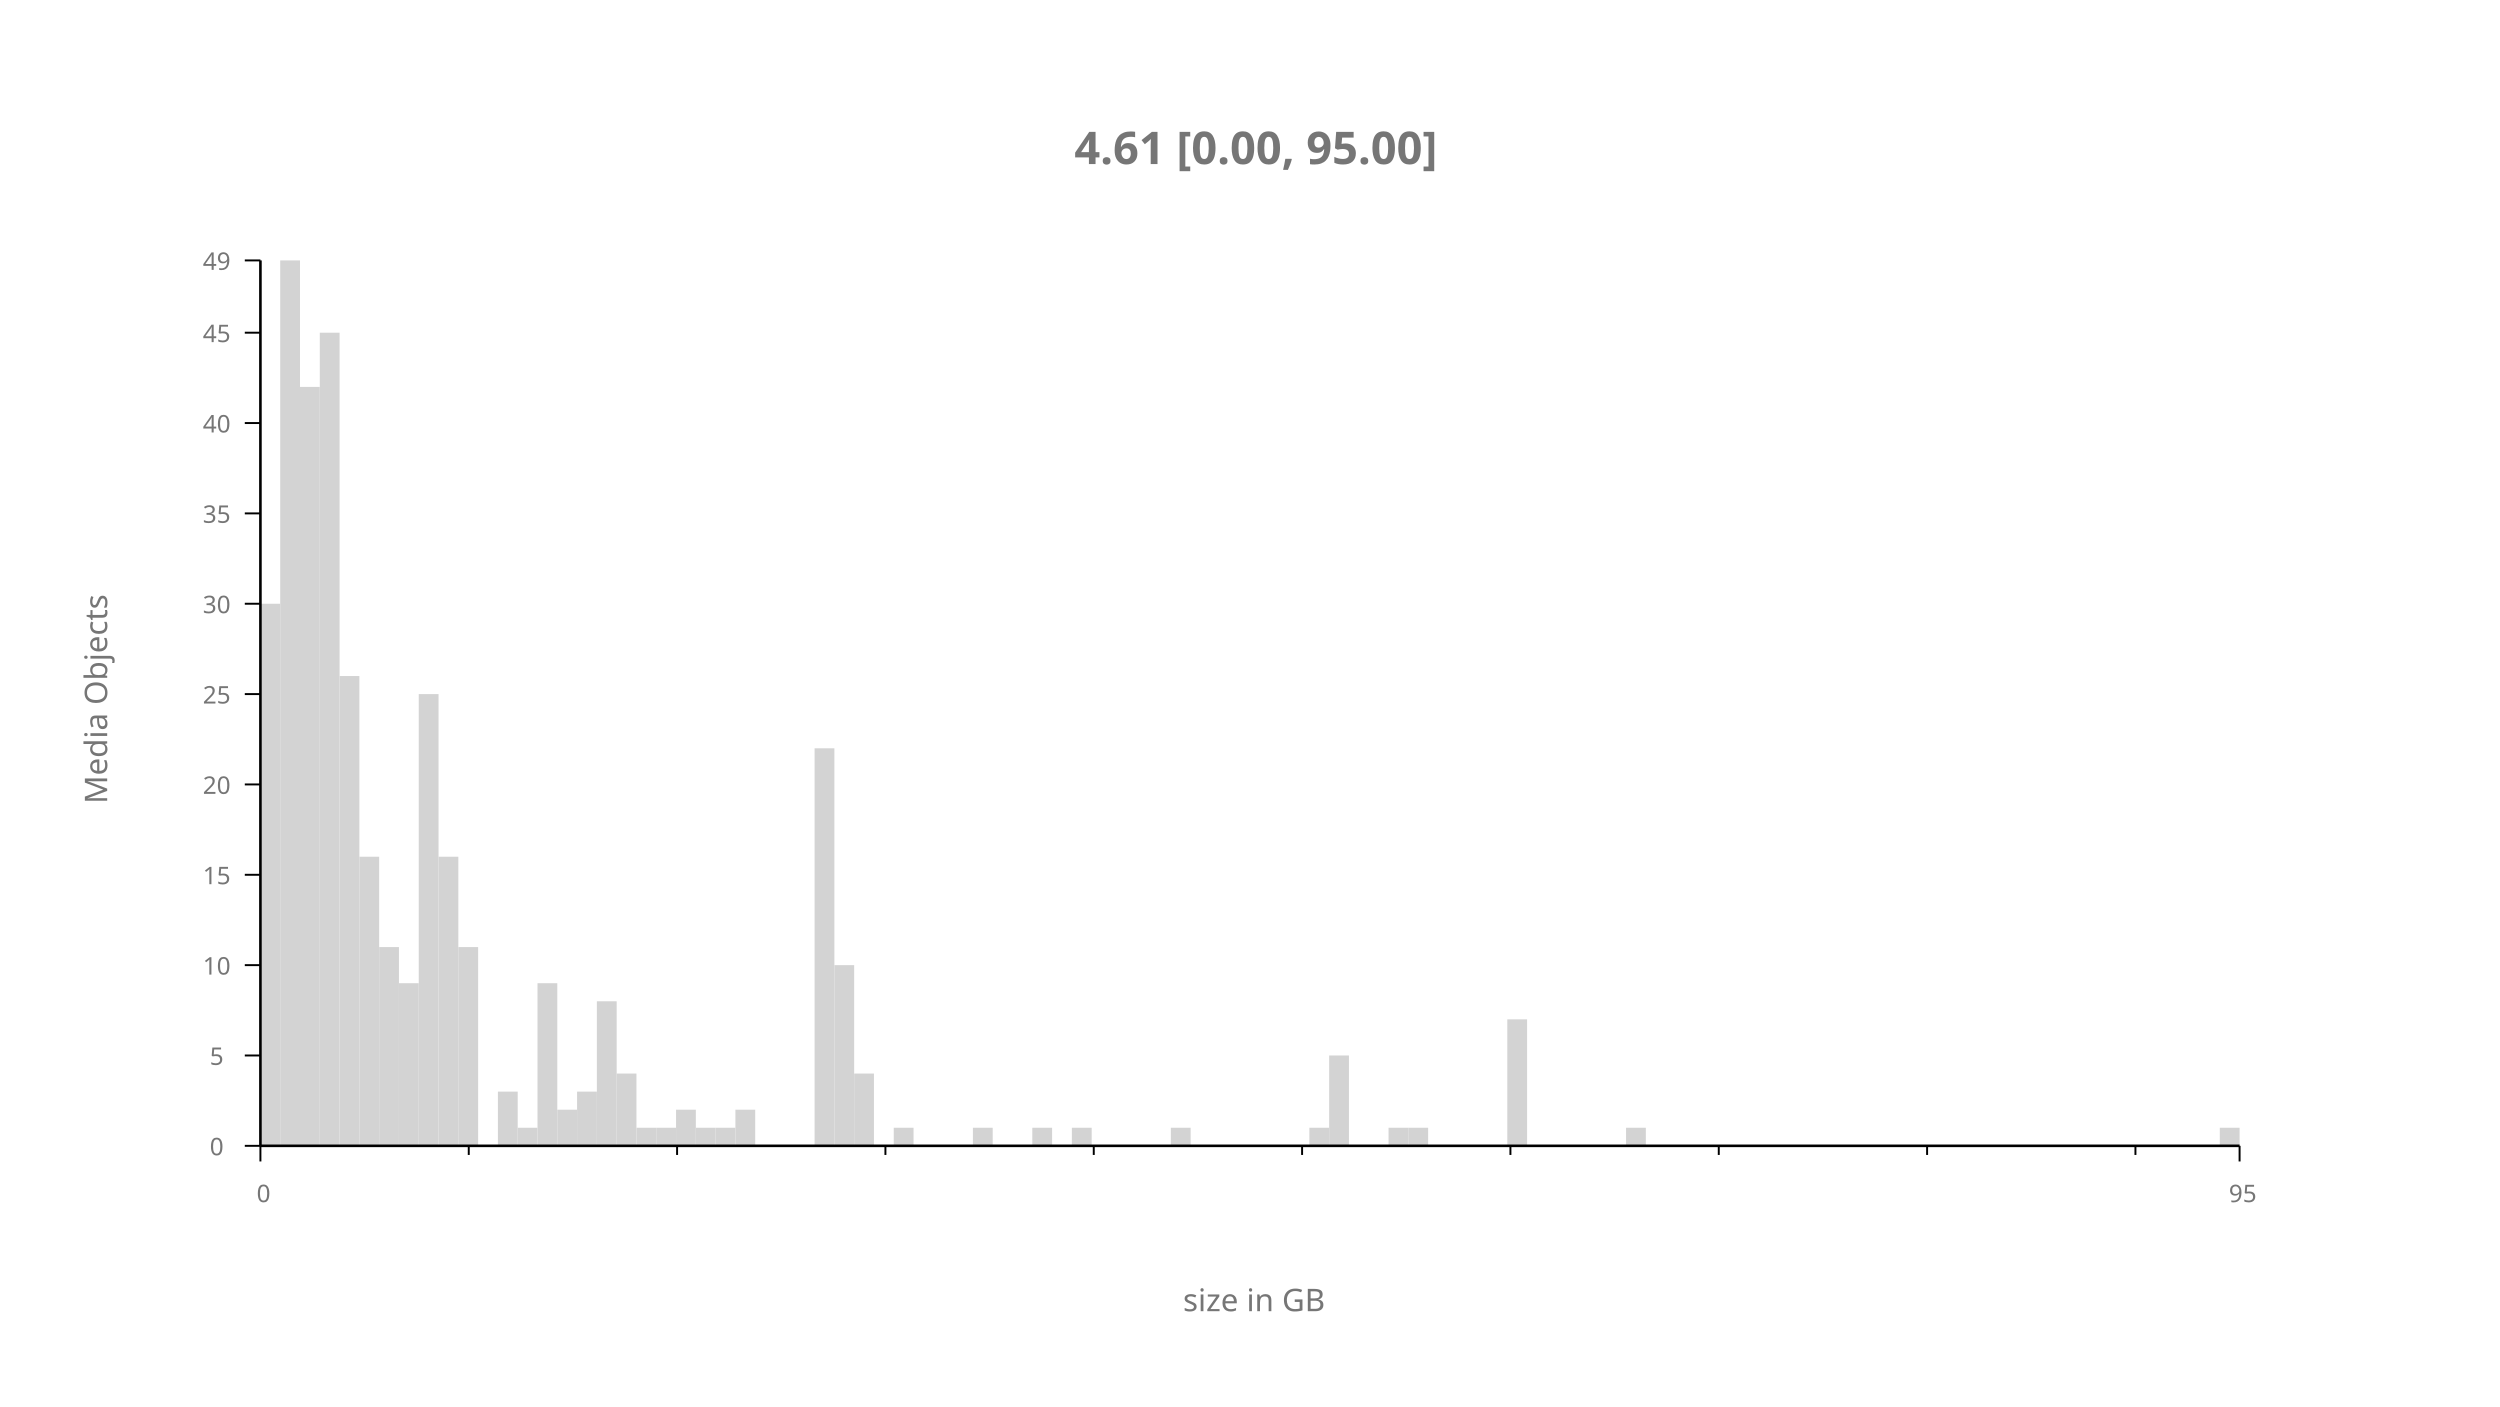
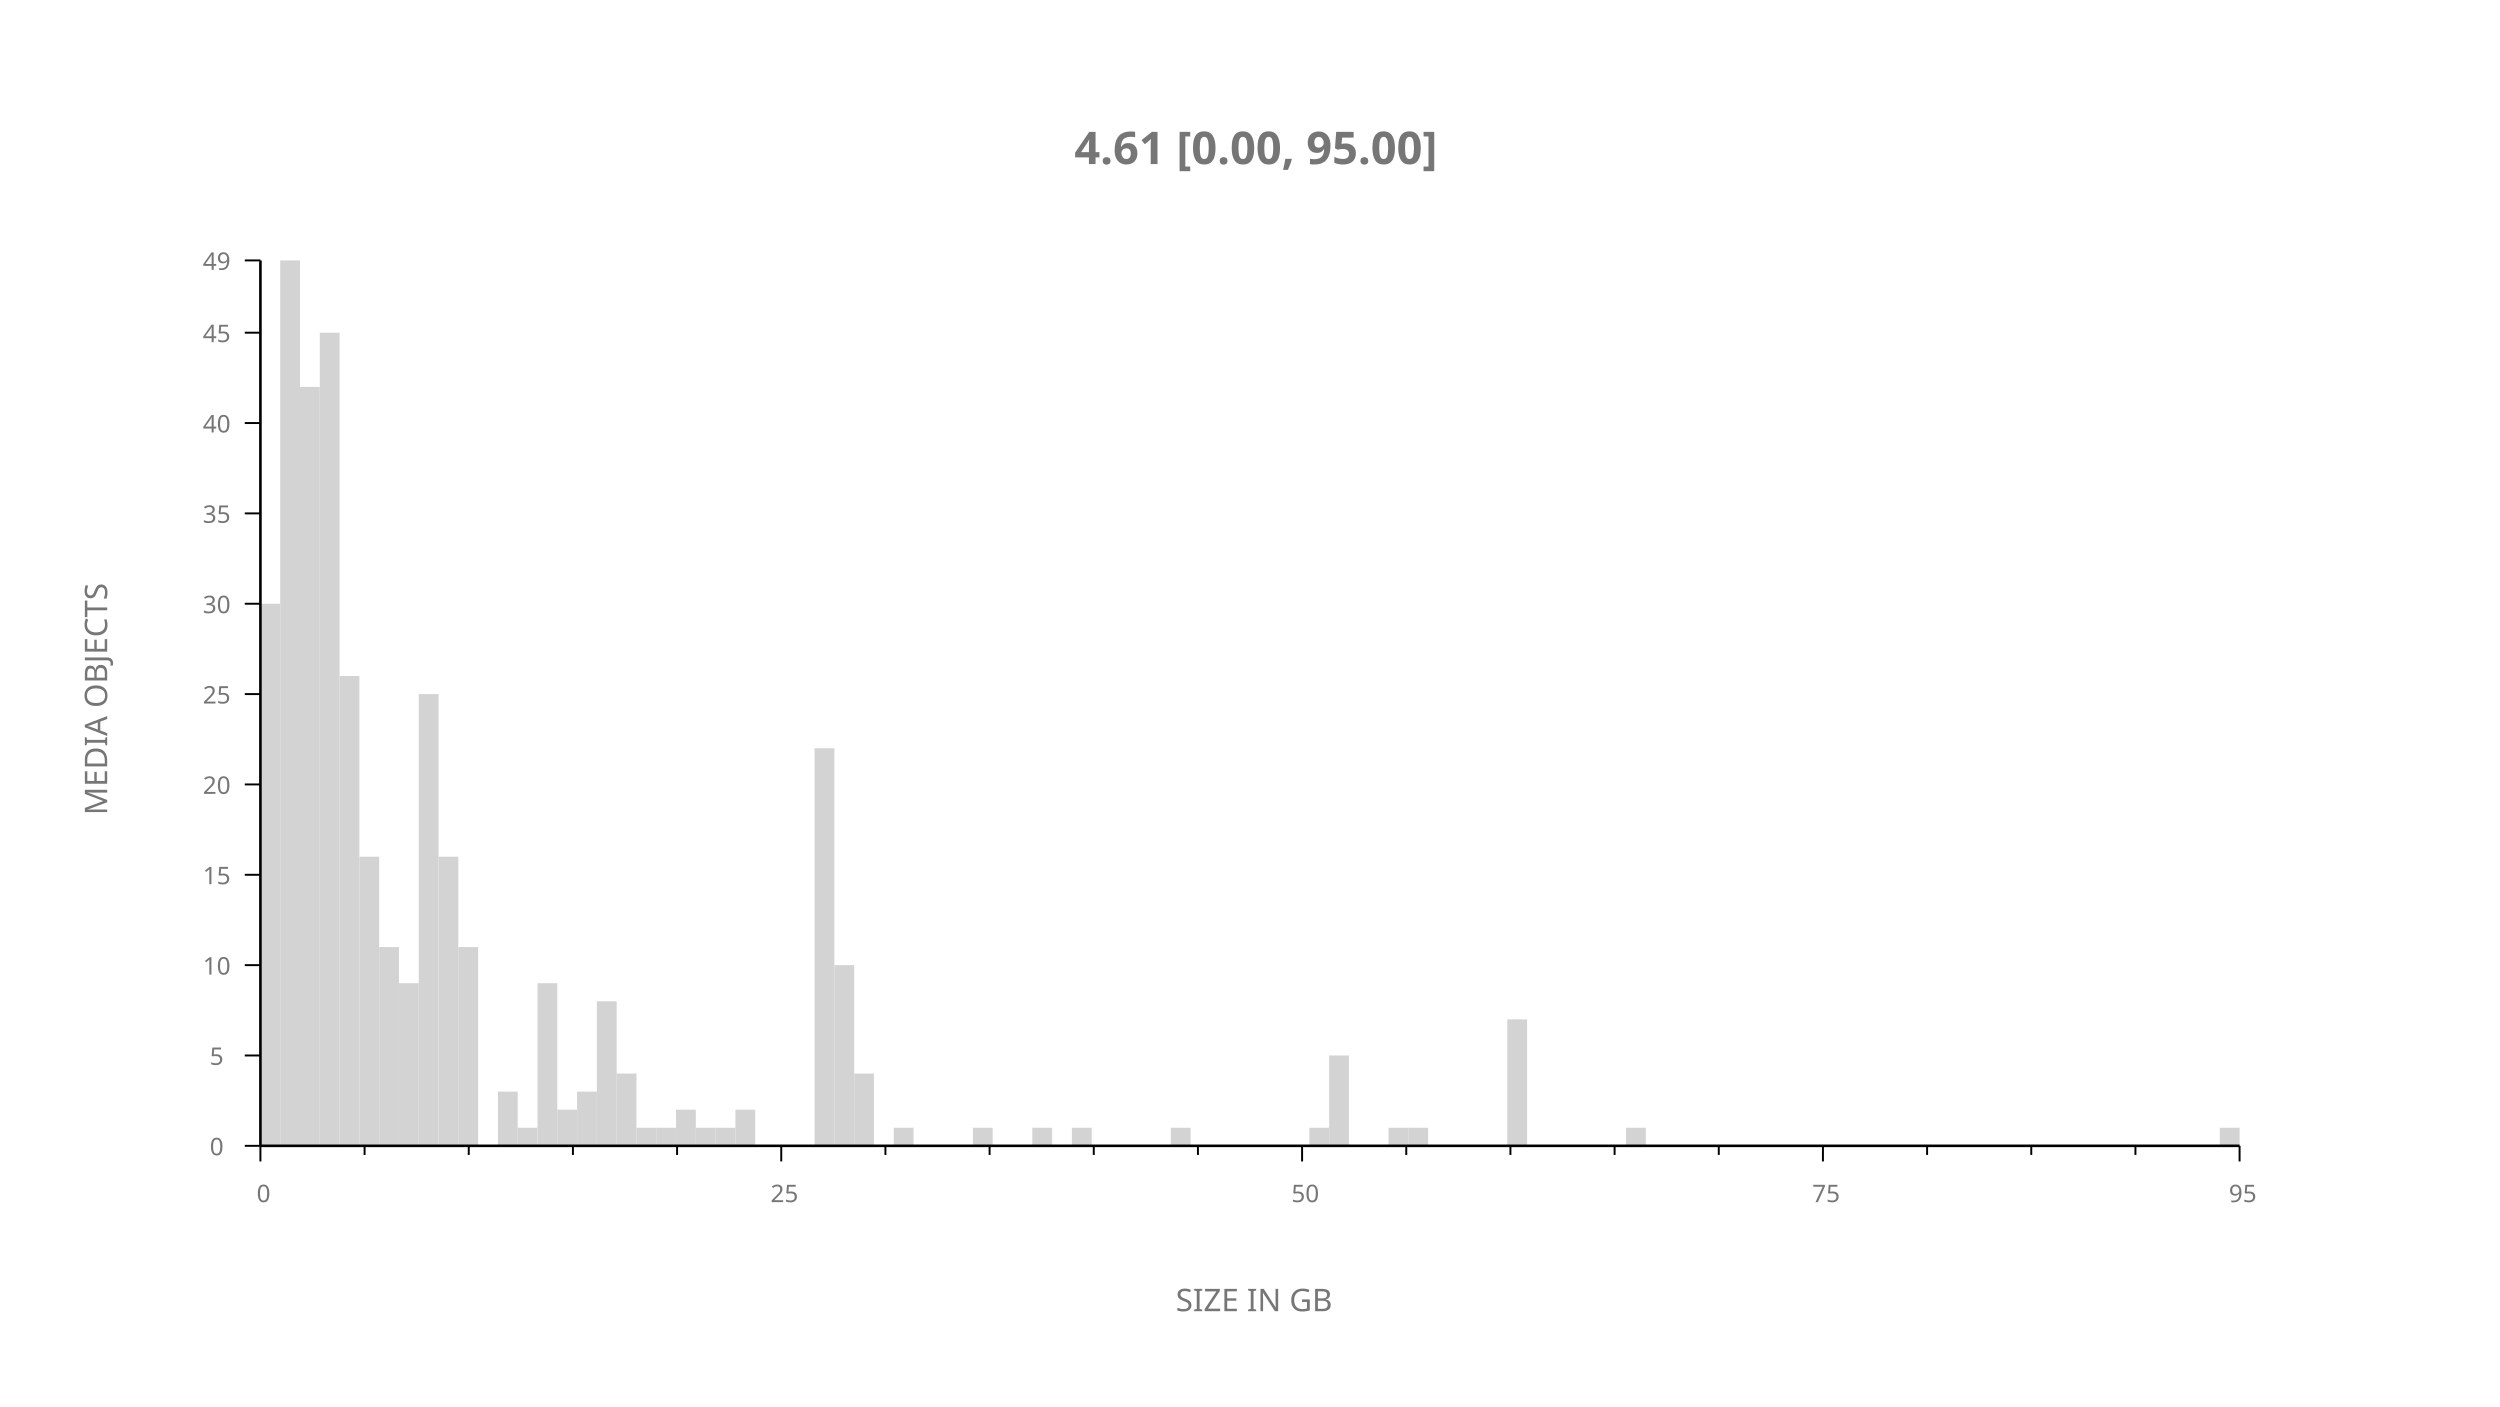
<svg xmlns="http://www.w3.org/2000/svg" xml:space="preserve" id="kingdom-of-the-planet-of-the-apes-cumulative-detail-btiha-itemized-by-bytes" x="0px" y="0px" width="1920px" height="1080px" viewBox="0 0 1920 1080" enable-background="new 0 0 1920 1080" role="img">
  <text x="960" y="126" font-family="Atkinson Hyperlegible" font-size="26pt" text-anchor="middle" text-align="center" font-weight="600" font-style="normal" style="fill:rgb(118,118,118); fill-opacity:1; stroke:rgb(118,118,118); stroke-opacity:0; stroke-width:0.5"> 4.61 [0.00, 95.00]</text>
  <g id="histogram-bars">
    <rect x="200" y="463.673" width="15.2" height="416.327" style="fill:rgb(211,211,211); fill-opacity:1; stroke:rgb(211,211,211); stroke-opacity:0; stroke-width:0" />
    <rect x="215.2" y="200" width="15.2" height="680" style="fill:rgb(211,211,211); fill-opacity:1; stroke:rgb(211,211,211); stroke-opacity:0; stroke-width:0" />
    <rect x="230.4" y="297.143" width="15.2" height="582.857" style="fill:rgb(211,211,211); fill-opacity:1; stroke:rgb(211,211,211); stroke-opacity:0; stroke-width:0" />
    <rect x="245.6" y="255.51" width="15.2" height="624.49" style="fill:rgb(211,211,211); fill-opacity:1; stroke:rgb(211,211,211); stroke-opacity:0; stroke-width:0" />
    <rect x="260.8" y="519.184" width="15.2" height="360.816" style="fill:rgb(211,211,211); fill-opacity:1; stroke:rgb(211,211,211); stroke-opacity:0; stroke-width:0" />
    <rect x="276" y="657.959" width="15.2" height="222.041" style="fill:rgb(211,211,211); fill-opacity:1; stroke:rgb(211,211,211); stroke-opacity:0; stroke-width:0" />
    <rect x="291.2" y="727.347" width="15.2" height="152.653" style="fill:rgb(211,211,211); fill-opacity:1; stroke:rgb(211,211,211); stroke-opacity:0; stroke-width:0" />
    <rect x="306.4" y="755.102" width="15.2" height="124.898" style="fill:rgb(211,211,211); fill-opacity:1; stroke:rgb(211,211,211); stroke-opacity:0; stroke-width:0" />
    <rect x="321.6" y="533.061" width="15.2" height="346.939" style="fill:rgb(211,211,211); fill-opacity:1; stroke:rgb(211,211,211); stroke-opacity:0; stroke-width:0" />
    <rect x="336.8" y="657.959" width="15.2" height="222.041" style="fill:rgb(211,211,211); fill-opacity:1; stroke:rgb(211,211,211); stroke-opacity:0; stroke-width:0" />
    <rect x="352" y="727.347" width="15.2" height="152.653" style="fill:rgb(211,211,211); fill-opacity:1; stroke:rgb(211,211,211); stroke-opacity:0; stroke-width:0" />
    <rect x="382.4" y="838.367" width="15.2" height="41.633" style="fill:rgb(211,211,211); fill-opacity:1; stroke:rgb(211,211,211); stroke-opacity:0; stroke-width:0" />
    <rect x="397.6" y="866.122" width="15.2" height="13.878" style="fill:rgb(211,211,211); fill-opacity:1; stroke:rgb(211,211,211); stroke-opacity:0; stroke-width:0" />
    <rect x="412.8" y="755.102" width="15.2" height="124.898" style="fill:rgb(211,211,211); fill-opacity:1; stroke:rgb(211,211,211); stroke-opacity:0; stroke-width:0" />
    <rect x="428" y="852.245" width="15.2" height="27.755" style="fill:rgb(211,211,211); fill-opacity:1; stroke:rgb(211,211,211); stroke-opacity:0; stroke-width:0" />
    <rect x="443.2" y="838.367" width="15.2" height="41.633" style="fill:rgb(211,211,211); fill-opacity:1; stroke:rgb(211,211,211); stroke-opacity:0; stroke-width:0" />
    <rect x="458.4" y="768.98" width="15.2" height="111.02" style="fill:rgb(211,211,211); fill-opacity:1; stroke:rgb(211,211,211); stroke-opacity:0; stroke-width:0" />
    <rect x="473.6" y="824.49" width="15.2" height="55.51" style="fill:rgb(211,211,211); fill-opacity:1; stroke:rgb(211,211,211); stroke-opacity:0; stroke-width:0" />
    <rect x="488.8" y="866.122" width="15.2" height="13.878" style="fill:rgb(211,211,211); fill-opacity:1; stroke:rgb(211,211,211); stroke-opacity:0; stroke-width:0" />
    <rect x="504" y="866.122" width="15.2" height="13.878" style="fill:rgb(211,211,211); fill-opacity:1; stroke:rgb(211,211,211); stroke-opacity:0; stroke-width:0" />
    <rect x="519.2" y="852.245" width="15.2" height="27.755" style="fill:rgb(211,211,211); fill-opacity:1; stroke:rgb(211,211,211); stroke-opacity:0; stroke-width:0" />
    <rect x="534.4" y="866.122" width="15.2" height="13.878" style="fill:rgb(211,211,211); fill-opacity:1; stroke:rgb(211,211,211); stroke-opacity:0; stroke-width:0" />
    <rect x="549.6" y="866.122" width="15.2" height="13.878" style="fill:rgb(211,211,211); fill-opacity:1; stroke:rgb(211,211,211); stroke-opacity:0; stroke-width:0" />
    <rect x="564.8" y="852.245" width="15.2" height="27.755" style="fill:rgb(211,211,211); fill-opacity:1; stroke:rgb(211,211,211); stroke-opacity:0; stroke-width:0" />
    <rect x="625.6" y="574.694" width="15.2" height="305.306" style="fill:rgb(211,211,211); fill-opacity:1; stroke:rgb(211,211,211); stroke-opacity:0; stroke-width:0" />
    <rect x="640.8" y="741.224" width="15.2" height="138.776" style="fill:rgb(211,211,211); fill-opacity:1; stroke:rgb(211,211,211); stroke-opacity:0; stroke-width:0" />
    <rect x="656" y="824.49" width="15.2" height="55.51" style="fill:rgb(211,211,211); fill-opacity:1; stroke:rgb(211,211,211); stroke-opacity:0; stroke-width:0" />
    <rect x="686.4" y="866.122" width="15.2" height="13.878" style="fill:rgb(211,211,211); fill-opacity:1; stroke:rgb(211,211,211); stroke-opacity:0; stroke-width:0" />
    <rect x="747.2" y="866.122" width="15.2" height="13.878" style="fill:rgb(211,211,211); fill-opacity:1; stroke:rgb(211,211,211); stroke-opacity:0; stroke-width:0" />
    <rect x="792.8" y="866.122" width="15.2" height="13.878" style="fill:rgb(211,211,211); fill-opacity:1; stroke:rgb(211,211,211); stroke-opacity:0; stroke-width:0" />
    <rect x="823.2" y="866.122" width="15.2" height="13.878" style="fill:rgb(211,211,211); fill-opacity:1; stroke:rgb(211,211,211); stroke-opacity:0; stroke-width:0" />
    <rect x="899.2" y="866.122" width="15.2" height="13.878" style="fill:rgb(211,211,211); fill-opacity:1; stroke:rgb(211,211,211); stroke-opacity:0; stroke-width:0" />
    <rect x="1005.6" y="866.122" width="15.2" height="13.878" style="fill:rgb(211,211,211); fill-opacity:1; stroke:rgb(211,211,211); stroke-opacity:0; stroke-width:0" />
    <rect x="1020.8" y="810.612" width="15.2" height="69.388" style="fill:rgb(211,211,211); fill-opacity:1; stroke:rgb(211,211,211); stroke-opacity:0; stroke-width:0" />
    <rect x="1066.4" y="866.122" width="15.2" height="13.878" style="fill:rgb(211,211,211); fill-opacity:1; stroke:rgb(211,211,211); stroke-opacity:0; stroke-width:0" />
    <rect x="1081.6" y="866.122" width="15.2" height="13.878" style="fill:rgb(211,211,211); fill-opacity:1; stroke:rgb(211,211,211); stroke-opacity:0; stroke-width:0" />
    <rect x="1157.6" y="782.857" width="15.2" height="97.143" style="fill:rgb(211,211,211); fill-opacity:1; stroke:rgb(211,211,211); stroke-opacity:0; stroke-width:0" />
    <rect x="1248.8" y="866.122" width="15.2" height="13.878" style="fill:rgb(211,211,211); fill-opacity:1; stroke:rgb(211,211,211); stroke-opacity:0; stroke-width:0" />
    <rect x="1704.8" y="866.122" width="15.2" height="13.878" style="fill:rgb(211,211,211); fill-opacity:1; stroke:rgb(211,211,211); stroke-opacity:0; stroke-width:0" />
  </g>
  <g id="axes-lines">
    <line x1="200" y1="880" x2="1720" y2="880" style="fill:rgb(0,0,0); fill-opacity:0; stroke:rgb(0,0,0); stroke-opacity:1; stroke-width:2" />
    <line x1="200" y1="880" x2="200" y2="200" style="fill:rgb(0,0,0); fill-opacity:0; stroke:rgb(0,0,0); stroke-opacity:1; stroke-width:2" />
-     <text x="960" y="1007" font-family="Atkinson Hyperlegible" font-size="18pt" text-anchor="middle" text-align="center" font-weight="500" font-style="normal" style="fill:rgb(118,118,118); fill-opacity:1; stroke:rgb(118,118,118); stroke-opacity:0; stroke-width:0.5"> size in GB</text>
-     <text x="73" y="540" font-family="Atkinson Hyperlegible" font-size="18pt" text-anchor="middle" text-align="center" dominant-baseline="central" font-weight="500" font-style="normal" style="fill:rgb(118,118,118); fill-opacity:1; stroke:rgb(118,118,118); stroke-opacity:0; stroke-width:0.5" transform="rotate(-90,73,540)"> Media Objects</text>
+     <text x="960" y="1007" font-family="Atkinson Hyperlegible" font-size="18pt" text-anchor="middle" text-align="center" font-weight="500" font-style="normal" style="fill:rgb(118,118,118); fill-opacity:1; stroke:rgb(118,118,118); stroke-opacity:0; stroke-width:0.5"> SIZE IN GB</text>
+     <text x="73" y="540" font-family="Atkinson Hyperlegible" font-size="18pt" text-anchor="middle" text-align="center" dominant-baseline="central" font-weight="500" font-style="normal" style="fill:rgb(118,118,118); fill-opacity:1; stroke:rgb(118,118,118); stroke-opacity:0; stroke-width:0.5" transform="rotate(-90,73,540)"> MEDIA OBJECTS</text>
  </g>
  <g id="tic-x-minor">
+     <line x1="280" y1="880" x2="280" y2="887" style="fill:rgb(0,0,0); fill-opacity:0; stroke:rgb(0,0,0); stroke-opacity:1; stroke-width:1.5" />
    <line x1="360.001" y1="880" x2="360.001" y2="887" style="fill:rgb(0,0,0); fill-opacity:0; stroke:rgb(0,0,0); stroke-opacity:1; stroke-width:1.5" />
+     <line x1="440.002" y1="880" x2="440.002" y2="887" style="fill:rgb(0,0,0); fill-opacity:0; stroke:rgb(0,0,0); stroke-opacity:1; stroke-width:1.5" />
    <line x1="520.003" y1="880" x2="520.003" y2="887" style="fill:rgb(0,0,0); fill-opacity:0; stroke:rgb(0,0,0); stroke-opacity:1; stroke-width:1.5" />
    <line x1="680.005" y1="880" x2="680.005" y2="887" style="fill:rgb(0,0,0); fill-opacity:0; stroke:rgb(0,0,0); stroke-opacity:1; stroke-width:1.5" />
+     <line x1="760.006" y1="880" x2="760.006" y2="887" style="fill:rgb(0,0,0); fill-opacity:0; stroke:rgb(0,0,0); stroke-opacity:1; stroke-width:1.5" />
    <line x1="840.007" y1="880" x2="840.007" y2="887" style="fill:rgb(0,0,0); fill-opacity:0; stroke:rgb(0,0,0); stroke-opacity:1; stroke-width:1.5" />
-     <line x1="1000.009" y1="880" x2="1000.009" y2="887" style="fill:rgb(0,0,0); fill-opacity:0; stroke:rgb(0,0,0); stroke-opacity:1; stroke-width:1.5" />
+     <line x1="920.008" y1="880" x2="920.008" y2="887" style="fill:rgb(0,0,0); fill-opacity:0; stroke:rgb(0,0,0); stroke-opacity:1; stroke-width:1.5" />
+     <line x1="1080.01" y1="880" x2="1080.01" y2="887" style="fill:rgb(0,0,0); fill-opacity:0; stroke:rgb(0,0,0); stroke-opacity:1; stroke-width:1.5" />
    <line x1="1160.011" y1="880" x2="1160.011" y2="887" style="fill:rgb(0,0,0); fill-opacity:0; stroke:rgb(0,0,0); stroke-opacity:1; stroke-width:1.5" />
+     <line x1="1240.012" y1="880" x2="1240.012" y2="887" style="fill:rgb(0,0,0); fill-opacity:0; stroke:rgb(0,0,0); stroke-opacity:1; stroke-width:1.5" />
    <line x1="1320.013" y1="880" x2="1320.013" y2="887" style="fill:rgb(0,0,0); fill-opacity:0; stroke:rgb(0,0,0); stroke-opacity:1; stroke-width:1.5" />
    <line x1="1480.015" y1="880" x2="1480.015" y2="887" style="fill:rgb(0,0,0); fill-opacity:0; stroke:rgb(0,0,0); stroke-opacity:1; stroke-width:1.5" />
+     <line x1="1560.016" y1="880" x2="1560.016" y2="887" style="fill:rgb(0,0,0); fill-opacity:0; stroke:rgb(0,0,0); stroke-opacity:1; stroke-width:1.5" />
    <line x1="1640.017" y1="880" x2="1640.017" y2="887" style="fill:rgb(0,0,0); fill-opacity:0; stroke:rgb(0,0,0); stroke-opacity:1; stroke-width:1.5" />
  </g>
  <g id="tic-x-labels">
    <line x1="200" y1="880" x2="200" y2="892" style="fill:rgb(0,0,0); fill-opacity:0; stroke:rgb(0,0,0); stroke-opacity:1; stroke-width:1.5" />
    <text x="200" y="916" font-family="Atkinson Hyperlegible" font-size="14pt" text-anchor="middle" text-align="center" dominant-baseline="central" font-weight="400" font-style="normal" style="fill:rgb(118,118,118); fill-opacity:1; stroke:rgb(118,118,118); stroke-opacity:0; stroke-width:0.5"> 0</text>
+     <line x1="600.004" y1="880" x2="600.004" y2="892" style="fill:rgb(0,0,0); fill-opacity:0; stroke:rgb(0,0,0); stroke-opacity:1; stroke-width:1.5" />
+     <text x="600.004" y="916" font-family="Atkinson Hyperlegible" font-size="14pt" text-anchor="middle" text-align="center" dominant-baseline="central" font-weight="400" font-style="normal" style="fill:rgb(118,118,118); fill-opacity:1; stroke:rgb(118,118,118); stroke-opacity:0; stroke-width:0.5"> 25</text>
+     <line x1="1000.009" y1="880" x2="1000.009" y2="892" style="fill:rgb(0,0,0); fill-opacity:0; stroke:rgb(0,0,0); stroke-opacity:1; stroke-width:1.5" />
+     <text x="1000.009" y="916" font-family="Atkinson Hyperlegible" font-size="14pt" text-anchor="middle" text-align="center" dominant-baseline="central" font-weight="400" font-style="normal" style="fill:rgb(118,118,118); fill-opacity:1; stroke:rgb(118,118,118); stroke-opacity:0; stroke-width:0.5"> 50</text>
+     <line x1="1400.014" y1="880" x2="1400.014" y2="892" style="fill:rgb(0,0,0); fill-opacity:0; stroke:rgb(0,0,0); stroke-opacity:1; stroke-width:1.5" />
+     <text x="1400.014" y="916" font-family="Atkinson Hyperlegible" font-size="14pt" text-anchor="middle" text-align="center" dominant-baseline="central" font-weight="400" font-style="normal" style="fill:rgb(118,118,118); fill-opacity:1; stroke:rgb(118,118,118); stroke-opacity:0; stroke-width:0.5"> 75</text>
    <line x1="1720" y1="880" x2="1720" y2="892" style="fill:rgb(0,0,0); fill-opacity:0; stroke:rgb(0,0,0); stroke-opacity:1; stroke-width:1.5" />
    <text x="1720" y="916" font-family="Atkinson Hyperlegible" font-size="14pt" text-anchor="middle" text-align="center" dominant-baseline="central" font-weight="400" font-style="normal" style="fill:rgb(118,118,118); fill-opacity:1; stroke:rgb(118,118,118); stroke-opacity:0; stroke-width:0.5"> 95</text>
  </g>
  <g id="tic-y-labels">
    <line x1="188" y1="880" x2="200" y2="880" style="fill:rgb(0,0,0); fill-opacity:0; stroke:rgb(0,0,0); stroke-opacity:1; stroke-width:1.5" />
    <text x="164" y="880" font-family="Atkinson Hyperlegible" font-size="14pt" text-anchor="middle" text-align="center" dominant-baseline="central" font-weight="400" font-style="normal" style="fill:rgb(118,118,118); fill-opacity:1; stroke:rgb(118,118,118); stroke-opacity:0; stroke-width:0.5"> 0</text>
    <line x1="188" y1="810.612" x2="200" y2="810.612" style="fill:rgb(0,0,0); fill-opacity:0; stroke:rgb(0,0,0); stroke-opacity:1; stroke-width:1.5" />
    <text x="164" y="810.612" font-family="Atkinson Hyperlegible" font-size="14pt" text-anchor="middle" text-align="center" dominant-baseline="central" font-weight="400" font-style="normal" style="fill:rgb(118,118,118); fill-opacity:1; stroke:rgb(118,118,118); stroke-opacity:0; stroke-width:0.5"> 5</text>
    <line x1="188" y1="741.224" x2="200" y2="741.224" style="fill:rgb(0,0,0); fill-opacity:0; stroke:rgb(0,0,0); stroke-opacity:1; stroke-width:1.5" />
    <text x="164" y="741.224" font-family="Atkinson Hyperlegible" font-size="14pt" text-anchor="middle" text-align="center" dominant-baseline="central" font-weight="400" font-style="normal" style="fill:rgb(118,118,118); fill-opacity:1; stroke:rgb(118,118,118); stroke-opacity:0; stroke-width:0.5"> 10</text>
    <line x1="188" y1="671.837" x2="200" y2="671.837" style="fill:rgb(0,0,0); fill-opacity:0; stroke:rgb(0,0,0); stroke-opacity:1; stroke-width:1.5" />
    <text x="164" y="671.837" font-family="Atkinson Hyperlegible" font-size="14pt" text-anchor="middle" text-align="center" dominant-baseline="central" font-weight="400" font-style="normal" style="fill:rgb(118,118,118); fill-opacity:1; stroke:rgb(118,118,118); stroke-opacity:0; stroke-width:0.5"> 15</text>
    <line x1="188" y1="602.449" x2="200" y2="602.449" style="fill:rgb(0,0,0); fill-opacity:0; stroke:rgb(0,0,0); stroke-opacity:1; stroke-width:1.5" />
    <text x="164" y="602.449" font-family="Atkinson Hyperlegible" font-size="14pt" text-anchor="middle" text-align="center" dominant-baseline="central" font-weight="400" font-style="normal" style="fill:rgb(118,118,118); fill-opacity:1; stroke:rgb(118,118,118); stroke-opacity:0; stroke-width:0.5"> 20</text>
    <line x1="188" y1="533.061" x2="200" y2="533.061" style="fill:rgb(0,0,0); fill-opacity:0; stroke:rgb(0,0,0); stroke-opacity:1; stroke-width:1.5" />
    <text x="164" y="533.061" font-family="Atkinson Hyperlegible" font-size="14pt" text-anchor="middle" text-align="center" dominant-baseline="central" font-weight="400" font-style="normal" style="fill:rgb(118,118,118); fill-opacity:1; stroke:rgb(118,118,118); stroke-opacity:0; stroke-width:0.5"> 25</text>
    <line x1="188" y1="463.673" x2="200" y2="463.673" style="fill:rgb(0,0,0); fill-opacity:0; stroke:rgb(0,0,0); stroke-opacity:1; stroke-width:1.5" />
    <text x="164" y="463.673" font-family="Atkinson Hyperlegible" font-size="14pt" text-anchor="middle" text-align="center" dominant-baseline="central" font-weight="400" font-style="normal" style="fill:rgb(118,118,118); fill-opacity:1; stroke:rgb(118,118,118); stroke-opacity:0; stroke-width:0.5"> 30</text>
    <line x1="188" y1="394.286" x2="200" y2="394.286" style="fill:rgb(0,0,0); fill-opacity:0; stroke:rgb(0,0,0); stroke-opacity:1; stroke-width:1.5" />
    <text x="164" y="394.286" font-family="Atkinson Hyperlegible" font-size="14pt" text-anchor="middle" text-align="center" dominant-baseline="central" font-weight="400" font-style="normal" style="fill:rgb(118,118,118); fill-opacity:1; stroke:rgb(118,118,118); stroke-opacity:0; stroke-width:0.5"> 35</text>
    <line x1="188" y1="324.898" x2="200" y2="324.898" style="fill:rgb(0,0,0); fill-opacity:0; stroke:rgb(0,0,0); stroke-opacity:1; stroke-width:1.5" />
    <text x="164" y="324.898" font-family="Atkinson Hyperlegible" font-size="14pt" text-anchor="middle" text-align="center" dominant-baseline="central" font-weight="400" font-style="normal" style="fill:rgb(118,118,118); fill-opacity:1; stroke:rgb(118,118,118); stroke-opacity:0; stroke-width:0.5"> 40</text>
    <line x1="188" y1="255.51" x2="200" y2="255.51" style="fill:rgb(0,0,0); fill-opacity:0; stroke:rgb(0,0,0); stroke-opacity:1; stroke-width:1.5" />
    <text x="164" y="255.51" font-family="Atkinson Hyperlegible" font-size="14pt" text-anchor="middle" text-align="center" dominant-baseline="central" font-weight="400" font-style="normal" style="fill:rgb(118,118,118); fill-opacity:1; stroke:rgb(118,118,118); stroke-opacity:0; stroke-width:0.5"> 45</text>
    <line x1="188" y1="200" x2="200" y2="200" style="fill:rgb(0,0,0); fill-opacity:0; stroke:rgb(0,0,0); stroke-opacity:1; stroke-width:1.5" />
    <text x="164" y="200" font-family="Atkinson Hyperlegible" font-size="14pt" text-anchor="middle" text-align="center" dominant-baseline="central" font-weight="400" font-style="normal" style="fill:rgb(118,118,118); fill-opacity:1; stroke:rgb(118,118,118); stroke-opacity:0; stroke-width:0.5"> 49</text>
  </g>
</svg>
